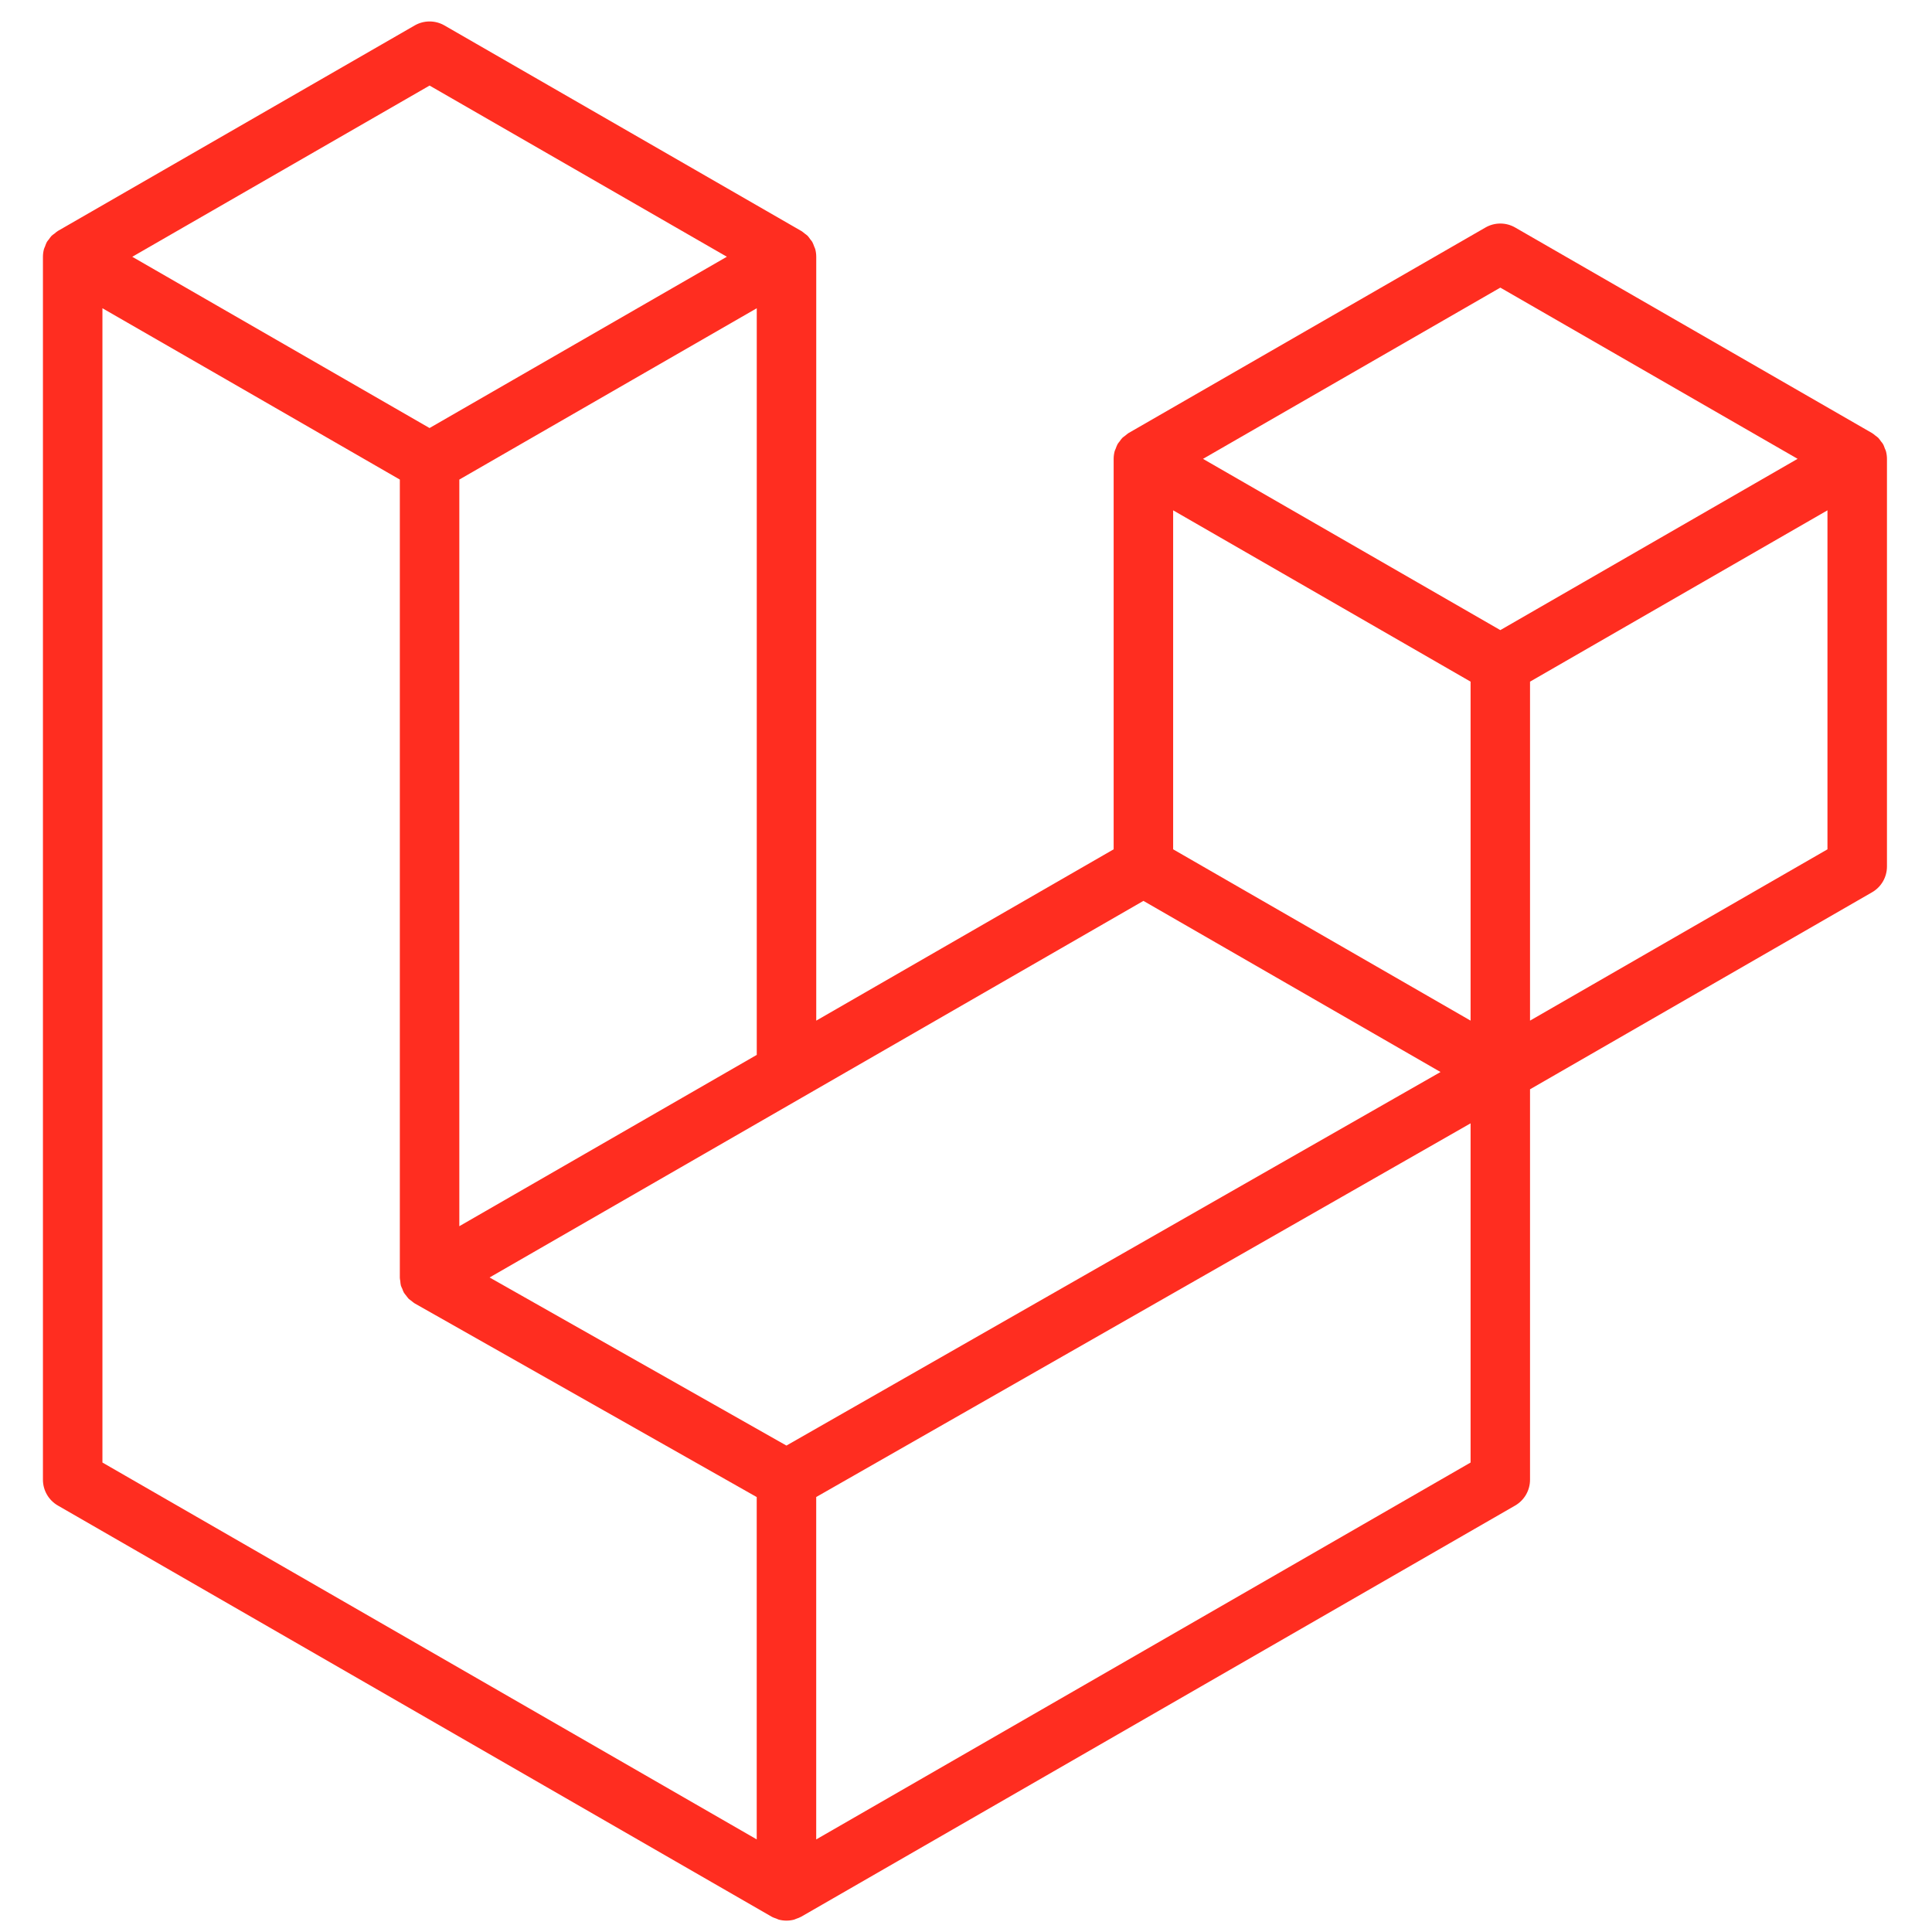
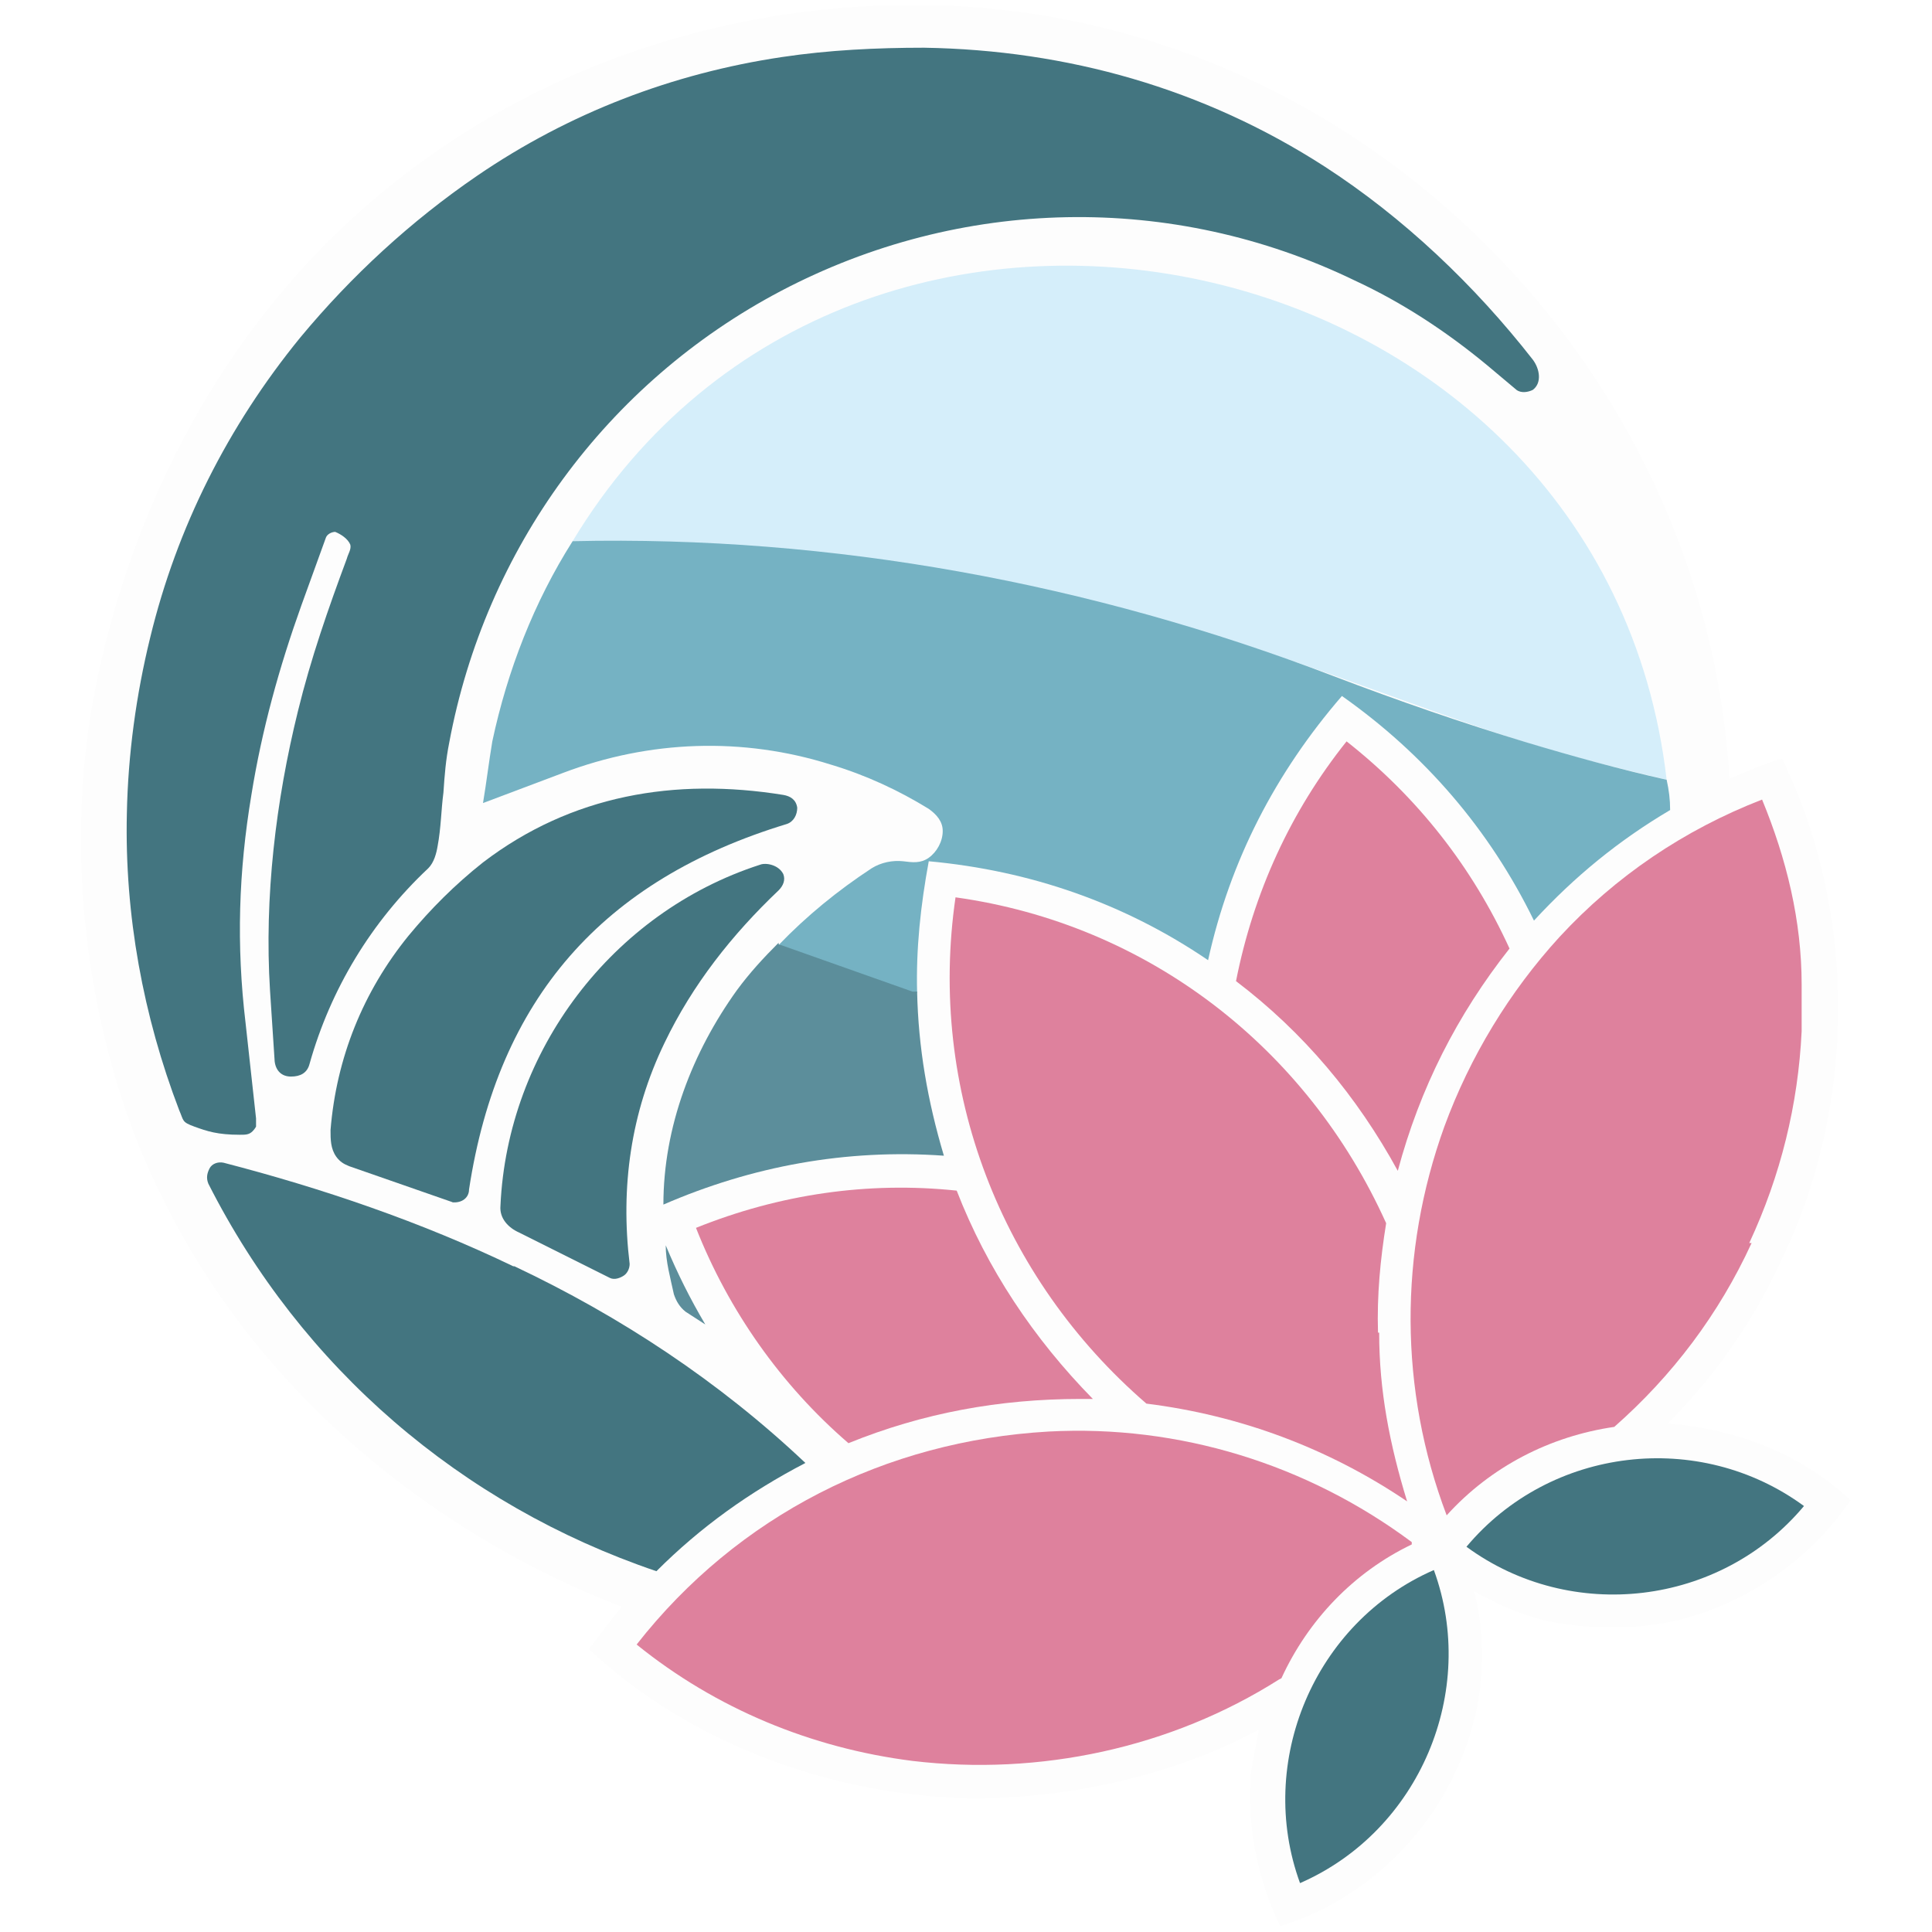
- <svg xmlns="http://www.w3.org/2000/svg" width="166" height="166" viewBox="0 0 166 166" fill="none">
-   <path fill-rule="evenodd" clip-rule="evenodd" d="M162.041 38.759C162.099 38.977 162.129 39.201 162.13 39.426V74.452C162.13 74.902 162.011 75.344 161.786 75.733C161.561 76.122 161.237 76.444 160.847 76.668L131.462 93.594V127.141C131.462 128.054 130.977 128.897 130.186 129.357L68.847 164.683C68.707 164.763 68.554 164.814 68.401 164.868C68.343 164.887 68.289 164.922 68.228 164.938C67.8 165.051 67.349 165.051 66.92 164.938C66.85 164.919 66.786 164.881 66.719 164.855C66.579 164.804 66.432 164.76 66.298 164.683L4.972 129.357C4.583 129.133 4.259 128.81 4.034 128.421C3.808 128.032 3.69 127.591 3.689 127.141L3.689 22.063C3.689 21.834 3.721 21.61 3.779 21.393C3.798 21.32 3.843 21.253 3.868 21.179C3.916 21.045 3.961 20.908 4.031 20.783C4.079 20.7 4.149 20.633 4.206 20.557C4.28 20.454 4.347 20.349 4.433 20.26C4.506 20.186 4.602 20.132 4.685 20.068C4.778 19.992 4.861 19.909 4.966 19.848L35.633 2.185C36.022 1.961 36.462 1.844 36.91 1.844C37.358 1.844 37.798 1.961 38.186 2.185L68.851 19.848H68.857C68.959 19.912 69.045 19.992 69.138 20.065C69.221 20.129 69.313 20.186 69.387 20.257C69.476 20.349 69.54 20.454 69.616 20.557C69.671 20.633 69.744 20.7 69.789 20.783C69.862 20.911 69.904 21.045 69.955 21.179C69.98 21.253 70.025 21.32 70.044 21.396C70.103 21.614 70.133 21.838 70.133 22.063V87.694L95.686 72.974V39.423C95.686 39.2 95.718 38.973 95.775 38.759C95.798 38.683 95.839 38.615 95.865 38.542C95.916 38.408 95.96 38.271 96.031 38.146C96.079 38.063 96.149 37.996 96.203 37.92C96.279 37.818 96.343 37.712 96.433 37.623C96.506 37.549 96.599 37.495 96.681 37.431C96.777 37.355 96.86 37.272 96.962 37.211L127.633 19.548C128.021 19.324 128.461 19.206 128.91 19.206C129.358 19.206 129.798 19.324 130.186 19.548L160.85 37.211C160.959 37.275 161.042 37.355 161.137 37.428C161.217 37.492 161.31 37.549 161.383 37.62C161.473 37.712 161.536 37.818 161.613 37.92C161.67 37.996 161.741 38.063 161.785 38.146C161.859 38.271 161.9 38.408 161.951 38.542C161.98 38.615 162.021 38.683 162.041 38.759ZM157.018 72.974V43.848L146.287 50.028L131.462 58.568V87.694L157.021 72.974H157.018ZM126.354 125.663V96.518L111.771 104.85L70.13 128.626V158.046L126.354 125.663ZM8.801 26.485V125.663L65.018 158.043V128.629L35.649 112L35.64 111.994L35.627 111.988C35.528 111.93 35.445 111.847 35.353 111.777C35.273 111.713 35.18 111.662 35.11 111.592L35.104 111.582C35.021 111.502 34.963 111.403 34.893 111.314C34.829 111.228 34.753 111.154 34.702 111.065L34.699 111.055C34.641 110.96 34.606 110.845 34.565 110.736C34.523 110.64 34.469 110.551 34.443 110.449C34.411 110.328 34.405 110.197 34.392 110.072C34.379 109.976 34.354 109.881 34.354 109.785V109.778V41.205L19.532 32.662L8.801 26.485ZM36.913 7.35L11.364 22.063L36.907 36.777L62.453 22.06L36.907 7.35H36.913ZM50.2 99.174L65.022 90.637V26.485L54.291 32.665L39.466 41.205V105.357L50.2 99.174ZM128.91 24.713L103.363 39.426L128.91 54.14L154.453 39.423L128.91 24.713ZM126.354 58.568L111.529 50.028L100.798 43.848V72.974L115.619 81.511L126.354 87.694V58.568ZM67.571 124.205L105.042 102.803L123.772 92.109L98.245 77.405L68.854 94.334L42.066 109.762L67.571 124.205Z" fill="#FF2D20" />
+ <svg xmlns="http://www.w3.org/2000/svg" id="Layer_1" version="1.1" viewBox="0 0 166 166">
+   <defs>
+     <style>
+       .st0 {
+         fill: #d5eefa;
+       }
+ 
+       .st1 {
+         fill: #75b2c3;
+       }
+ 
+       .st2 {
+         fill: #5c8e9b;
+       }
+ 
+       .st3 {
+         fill: #de819d;
+       }
+ 
+       .st4 {
+         fill: #437580;
+       }
+ 
+       .st5 {
+         fill: #fdfdfd;
+       }
+     </style>
+   </defs>
+   <g>
+     <path class="st5" d="M159,128.9c-4.3,6.4-12.2,11-20,10.9-1.2,0-2.9,0-4.1-.2-2.9-.3-5.6-1.4-8.1-2.8-.1-.1-.2,0-.1.1,3,12-4.7,24.9-16.7,28.6-2-4.1-2.9-8.8-2.5-13.3,0,0,.5-2.8.5-2.8h0c.3-1.1,0-.7,0-.7-8.2,4.4-19.2,6.5-28.4,5.6-10.6-1-21.2-5.3-29-12.6.9-1.2,1.8-2.4,2.7-3.5.1-.1.1-.2,0-.2-5.3-2-28.9-11.7-40.4-37.3-1.6-3.5-7.6-17.7-5.5-36.5.5-4.3,4.2-33.3,30.1-51.2C52.5,2.6,67.8.8,75.3.5h6.4c35.5,1.6,64.8,31,66.9,66.4,1-.4,3.5-1.5,4.5-1.7.4.5.5,1.2.9,1.9,5.6,13,5.2,28.6-1,41.3-2.4,5.2-5.7,9.9-9.7,13.9,5.8.5,11.3,2.5,15.7,6.6Z" />
+     <path class="st4" d="M23.2,85.1c-.5-8,.5-16.3,2.4-24,1.1-4.5,2.6-8.8,4.2-13.1.1-.4.4-.8.3-1.2-.2-.5-.8-.9-1.3-1.1-.3,0-.7.2-.8.5l-2.1,5.8c-1.9,5.3-3.4,10.7-4.3,16.3-1.1,6.6-1.3,12.9-.5,19.6l.9,8.2c0,.3,0,.5,0,.7,0,0-.1.2-.3.4-.3.3-.6.3-1.1.3-1.9,0-2.8-.3-3.9-.7s-.9-.5-1.3-1.4c-3.1-8.1-4.7-16.8-4.5-25.5.1-5.1.8-10.2,2-15.1,2.3-9.5,6.7-18.2,12.9-25.8,4.4-5.3,9.5-10,15.2-13.9,7.9-5.4,16.8-8.8,26.2-10.2,4-.6,8.1-.8,12.2-.8,12.3.2,24,3.5,34.4,10.2,6.8,4.4,12.9,10.2,17.9,16.6.6.8.8,2,0,2.6-.4.2-1,.3-1.4,0l-2.5-2.1c-3.5-2.9-7.3-5.4-11.4-7.3-15.7-7.6-33.9-7.2-49.3.9-15,7.9-25.4,22.2-28.5,38.8-.3,1.5-.4,2.8-.5,4.3-.2,1.5-.2,3-.5,4.6-.1.6-.3,1.4-.8,1.9-4.9,4.6-8.4,10.4-10.2,16.8-.2.8-.8,1.1-1.6,1.1-.8,0-1.3-.5-1.4-1.3l-.4-6.1Z" />
+     <g>
+       <path class="st0" d="M143.2,67c-2.9-.7-4.2-1-8-2-20.8-5.7-41.4-18.5-86-18.5,24.3-40.3,88.6-26.3,94,20.5Z" />
+       <path class="st1" d="M143.2,67c.2.9.3,1.7.3,2.6-4.4,2.6-8.2,5.7-11.7,9.5-3.8-7.8-9.4-14.3-16.5-19.3-5.7,6.6-9.6,14.1-11.5,22.7-7.2-4.9-15.3-7.7-24-8.5-.7,3.8-1.1,7.5-1,11.3-.1,0-.2,0-.4,0l-11.3-4c-.1,0-.2,0-.2-.1,2.4-2.5,5.1-4.7,8-6.6.8-.5,1.8-.7,2.7-.6.8.1,1.5.2,2.2-.3.7-.5,1.2-1.4,1.2-2.3,0-.8-.5-1.4-1.2-1.9-2.6-1.6-5.4-2.9-8.4-3.8-7.6-2.4-15.6-2.1-23,.7l-6.9,2.6c.3-1.8.5-3.5.8-5.3,1.3-6.1,3.6-12,6.9-17.2,22.3-.5,44.5,3.6,65.4,11.6,5.5,2.1,11,4,16.6,5.7,4,1.2,8,2.3,12,3.2Z" />
+     </g>
+     <path class="st4" d="M44.2,108.8c9.1,4.3,17.6,9.9,25,16.9-4.8,2.5-9,5.5-12.8,9.3-16.8-5.7-30.5-17.5-38.5-33.3-.2-.5-.1-.9.1-1.3s.7-.6,1.2-.5c8.5,2.2,17,5.1,24.9,8.9Z" />
+     <path class="st4" d="M38.9,103.3l-8.9-3.1c-.5-.2-.8-.4-1.1-.8-.5-.7-.5-1.5-.5-2.3.5-6.2,2.8-11.9,6.7-16.7,1.9-2.3,4-4.4,6.4-6.3,7.6-5.8,16.5-7.3,25.8-5.8.6.1,1.1.4,1.2,1.1,0,.6-.3,1.2-.9,1.4-15.8,4.8-24.8,15-27.3,31.4,0,.7-.6,1.2-1.5,1.1Z" />
+     <path class="st2" d="M66.9,81.1c0,0,0,.1.2.1l11.3,4c.2,0,.2,0,.4,0,.1,4.8.9,9.4,2.3,14.1-8.4-.6-16.5.9-24.1,4.2,0-6.7,2.5-13.1,6.3-18.4,1.1-1.5,2.3-2.8,3.6-4.1Z" />
+     <path class="st4" d="M57.1,89.6c-2.9,6-3.8,12.4-3,19,0,.4-.2.8-.5,1-.3.2-.8.4-1.2.2l-7.8-3.9c-.9-.4-1.7-1.2-1.6-2.3.6-13.3,9.6-25.2,22.3-29.3.5-.2,1.6,0,2,.8.2.5,0,1-.4,1.4-4,3.8-7.4,8.1-9.8,13.1Z" />
+     <path class="st2" d="M58.9,112.7c-.5-.4-.8-.9-1-1.5-.3-1.4-.7-2.8-.7-4.2,1,2.4,2.1,4.6,3.4,6.8l-1.7-1.1Z" />
+   </g>
+   <g>
+     <path class="st3" d="M150.5,106.8c-2.8,6.1-6.8,11.4-11.8,15.8-5.5.8-10.6,3.4-14.4,7.6-4.1-10.8-4.1-22.6-.2-33.4,2.2-6,5.6-11.6,9.9-16.3,4.8-5.2,10.7-9.2,17.4-11.8,2.1,5.1,3.4,10.4,3.4,15.9v4c-.3,6.3-1.8,12.4-4.5,18.2Z" />
+     <path class="st3" d="M109.9,144.3c-9.3,5.9-20.6,8.3-31.5,7-8.7-1.1-16.9-4.5-23.7-10,8.7-11.1,21.4-17.5,35.4-18.3,11.2-.6,22.2,2.8,31.2,9.5,0,0,0,.1,0,.2-5,2.4-8.9,6.5-11.2,11.5Z" />
+     <path class="st3" d="M118.5,114.5c0,5,.9,9.6,2.4,14.5-6.8-4.6-14.4-7.4-22.4-8.4-12.5-10.8-18.8-27-16.4-43.5,16.5,2.3,30.2,12.9,37,28-.5,3.1-.8,6.2-.7,9.4Z" />
+     <path class="st3" d="M92.8,120.2c-6.9,0-13.5,1.2-19.9,3.8-5.8-5-10.3-11.4-13.1-18.5,7.2-2.9,14.8-4,22.4-3.2,2.6,6.7,6.6,12.7,11.7,17.9-.4,0-.7,0-1.1,0Z" />
+     <path class="st3" d="M120.1,100.6c-3.5-6.4-8.1-11.9-13.9-16.3,1.5-7.6,4.7-14.6,9.5-20.6,6.1,4.8,10.8,10.8,14,17.8-4.5,5.7-7.7,12-9.6,19.1Z" />
+     <path class="st4" d="M155,129.4c-7.2,8.6-20,10.1-29,3.5,7.2-8.6,20-10.1,29-3.5Z" />
+     <path class="st4" d="M123.2,134.9c3.8,10.4-1.2,22.4-11.5,26.9-3.8-10.4,1.2-22.4,11.5-26.9Z" />
+   </g>
</svg>
